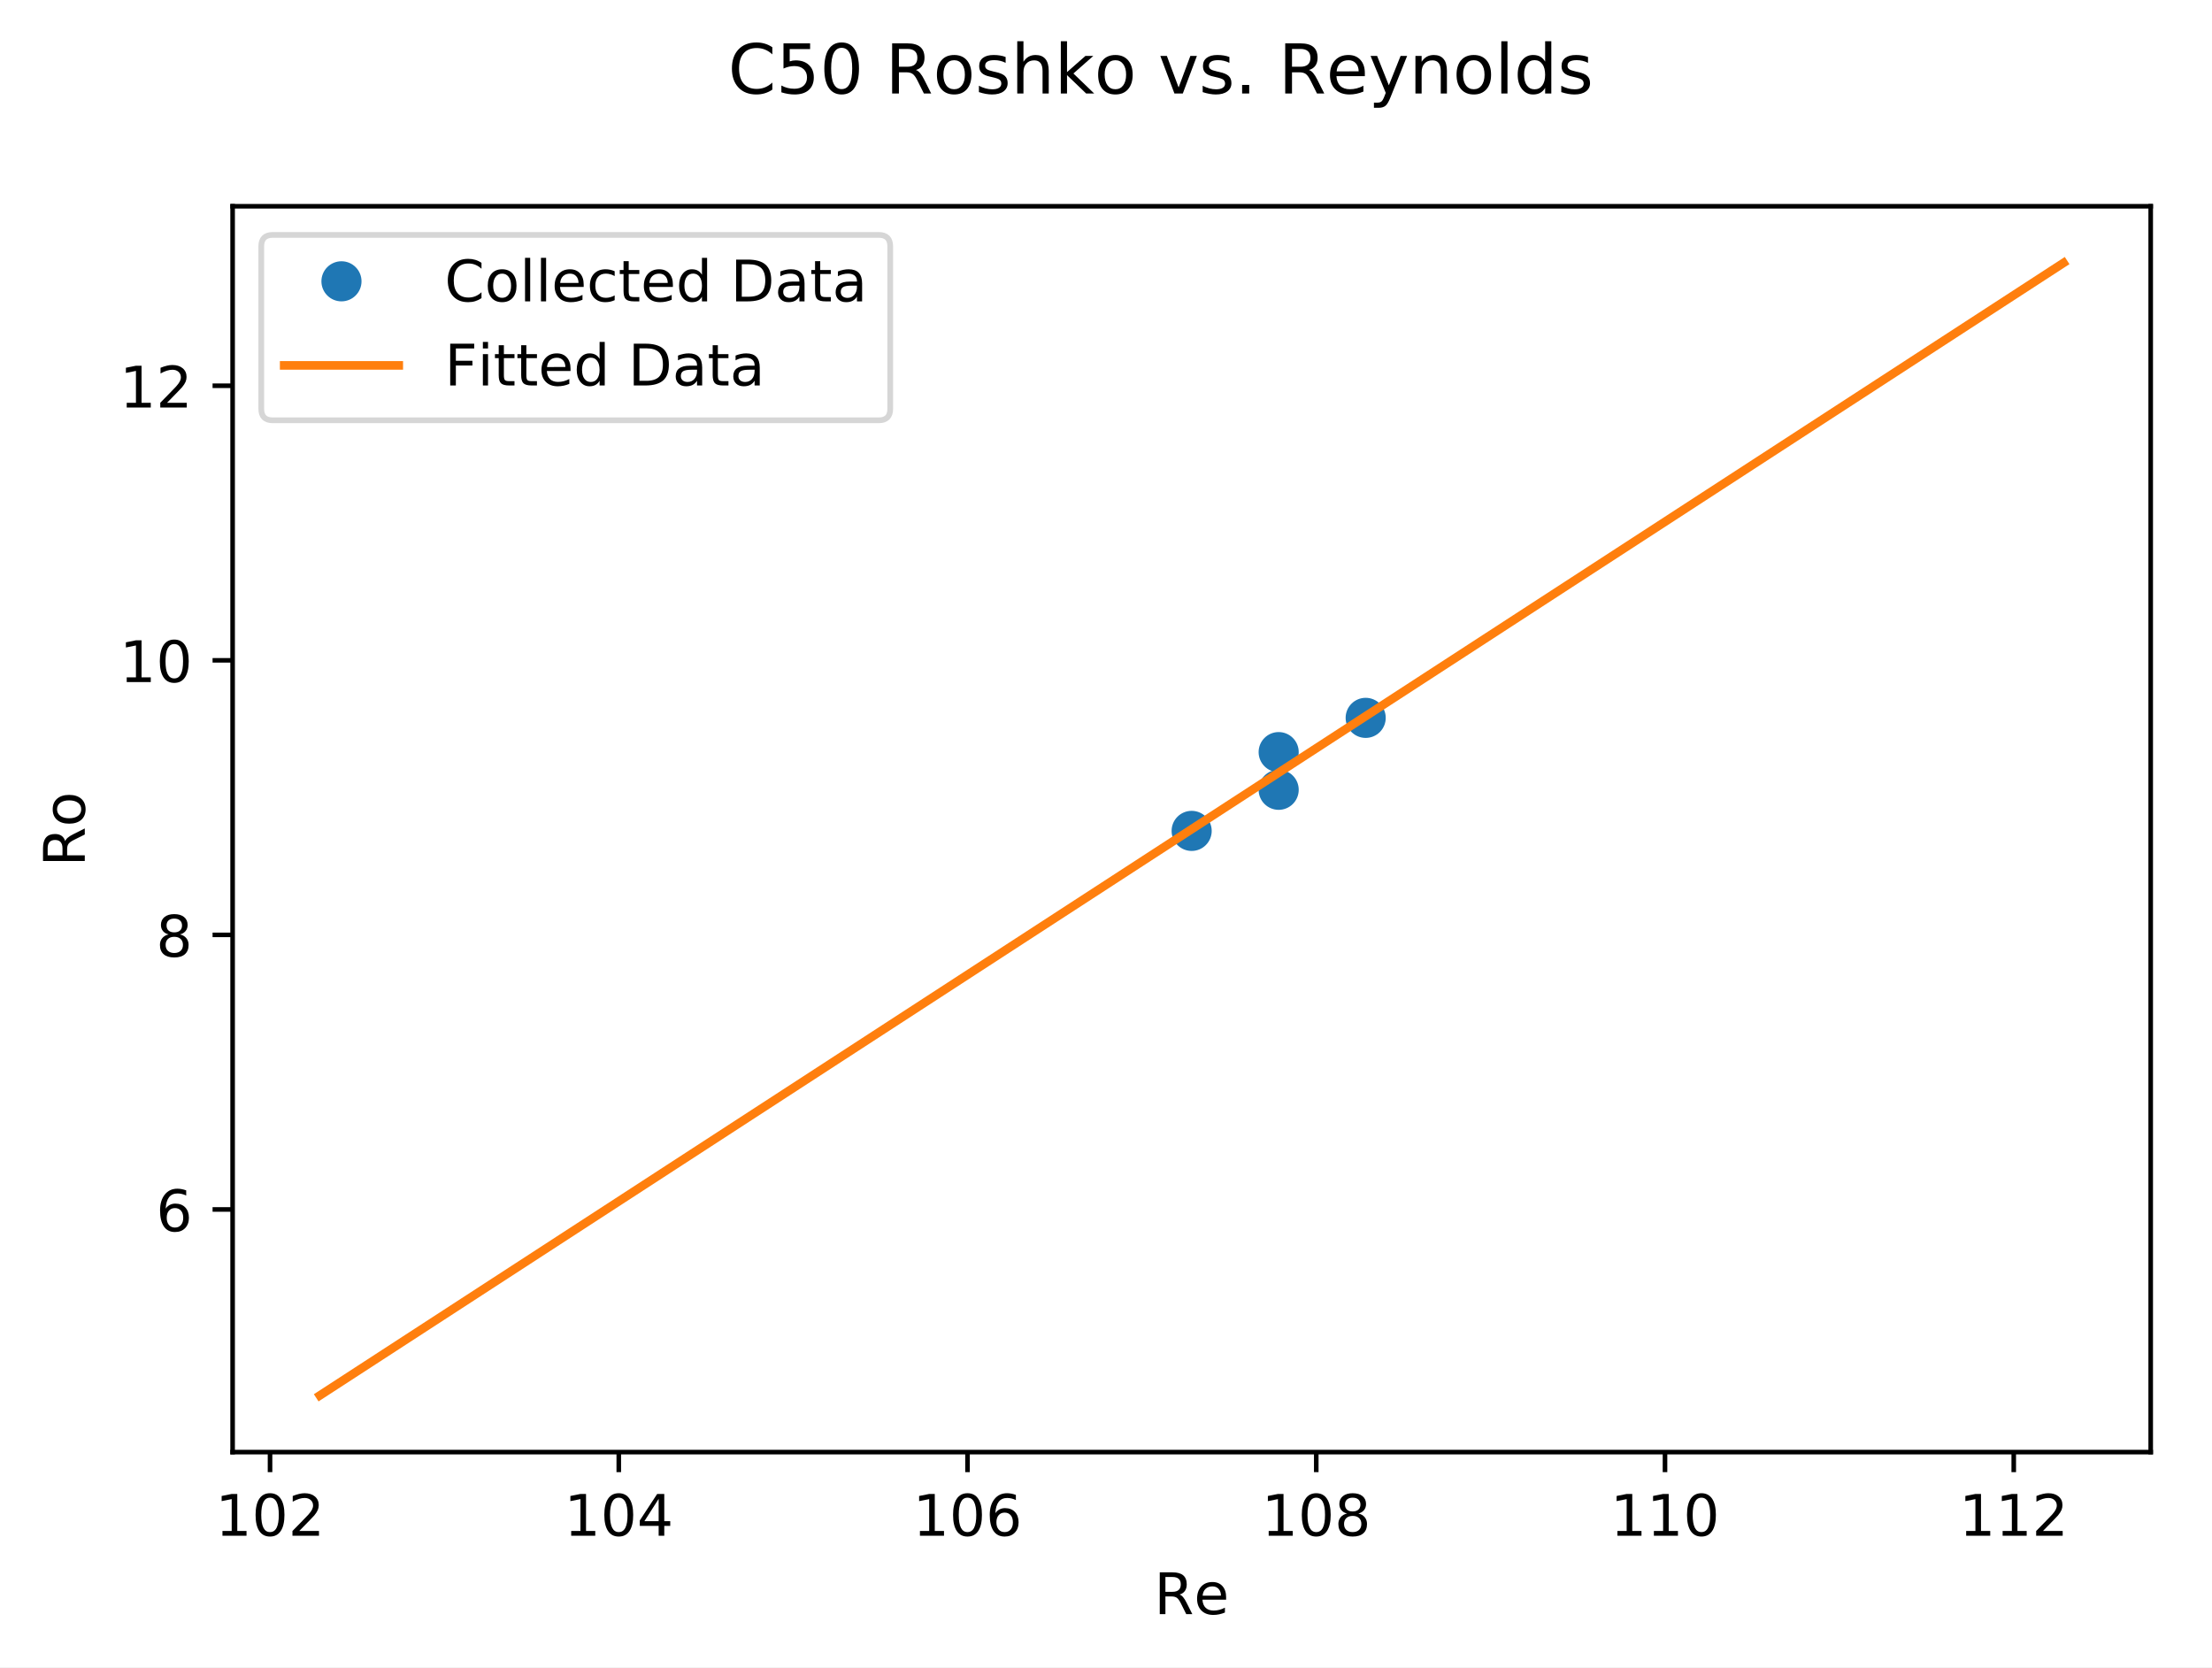
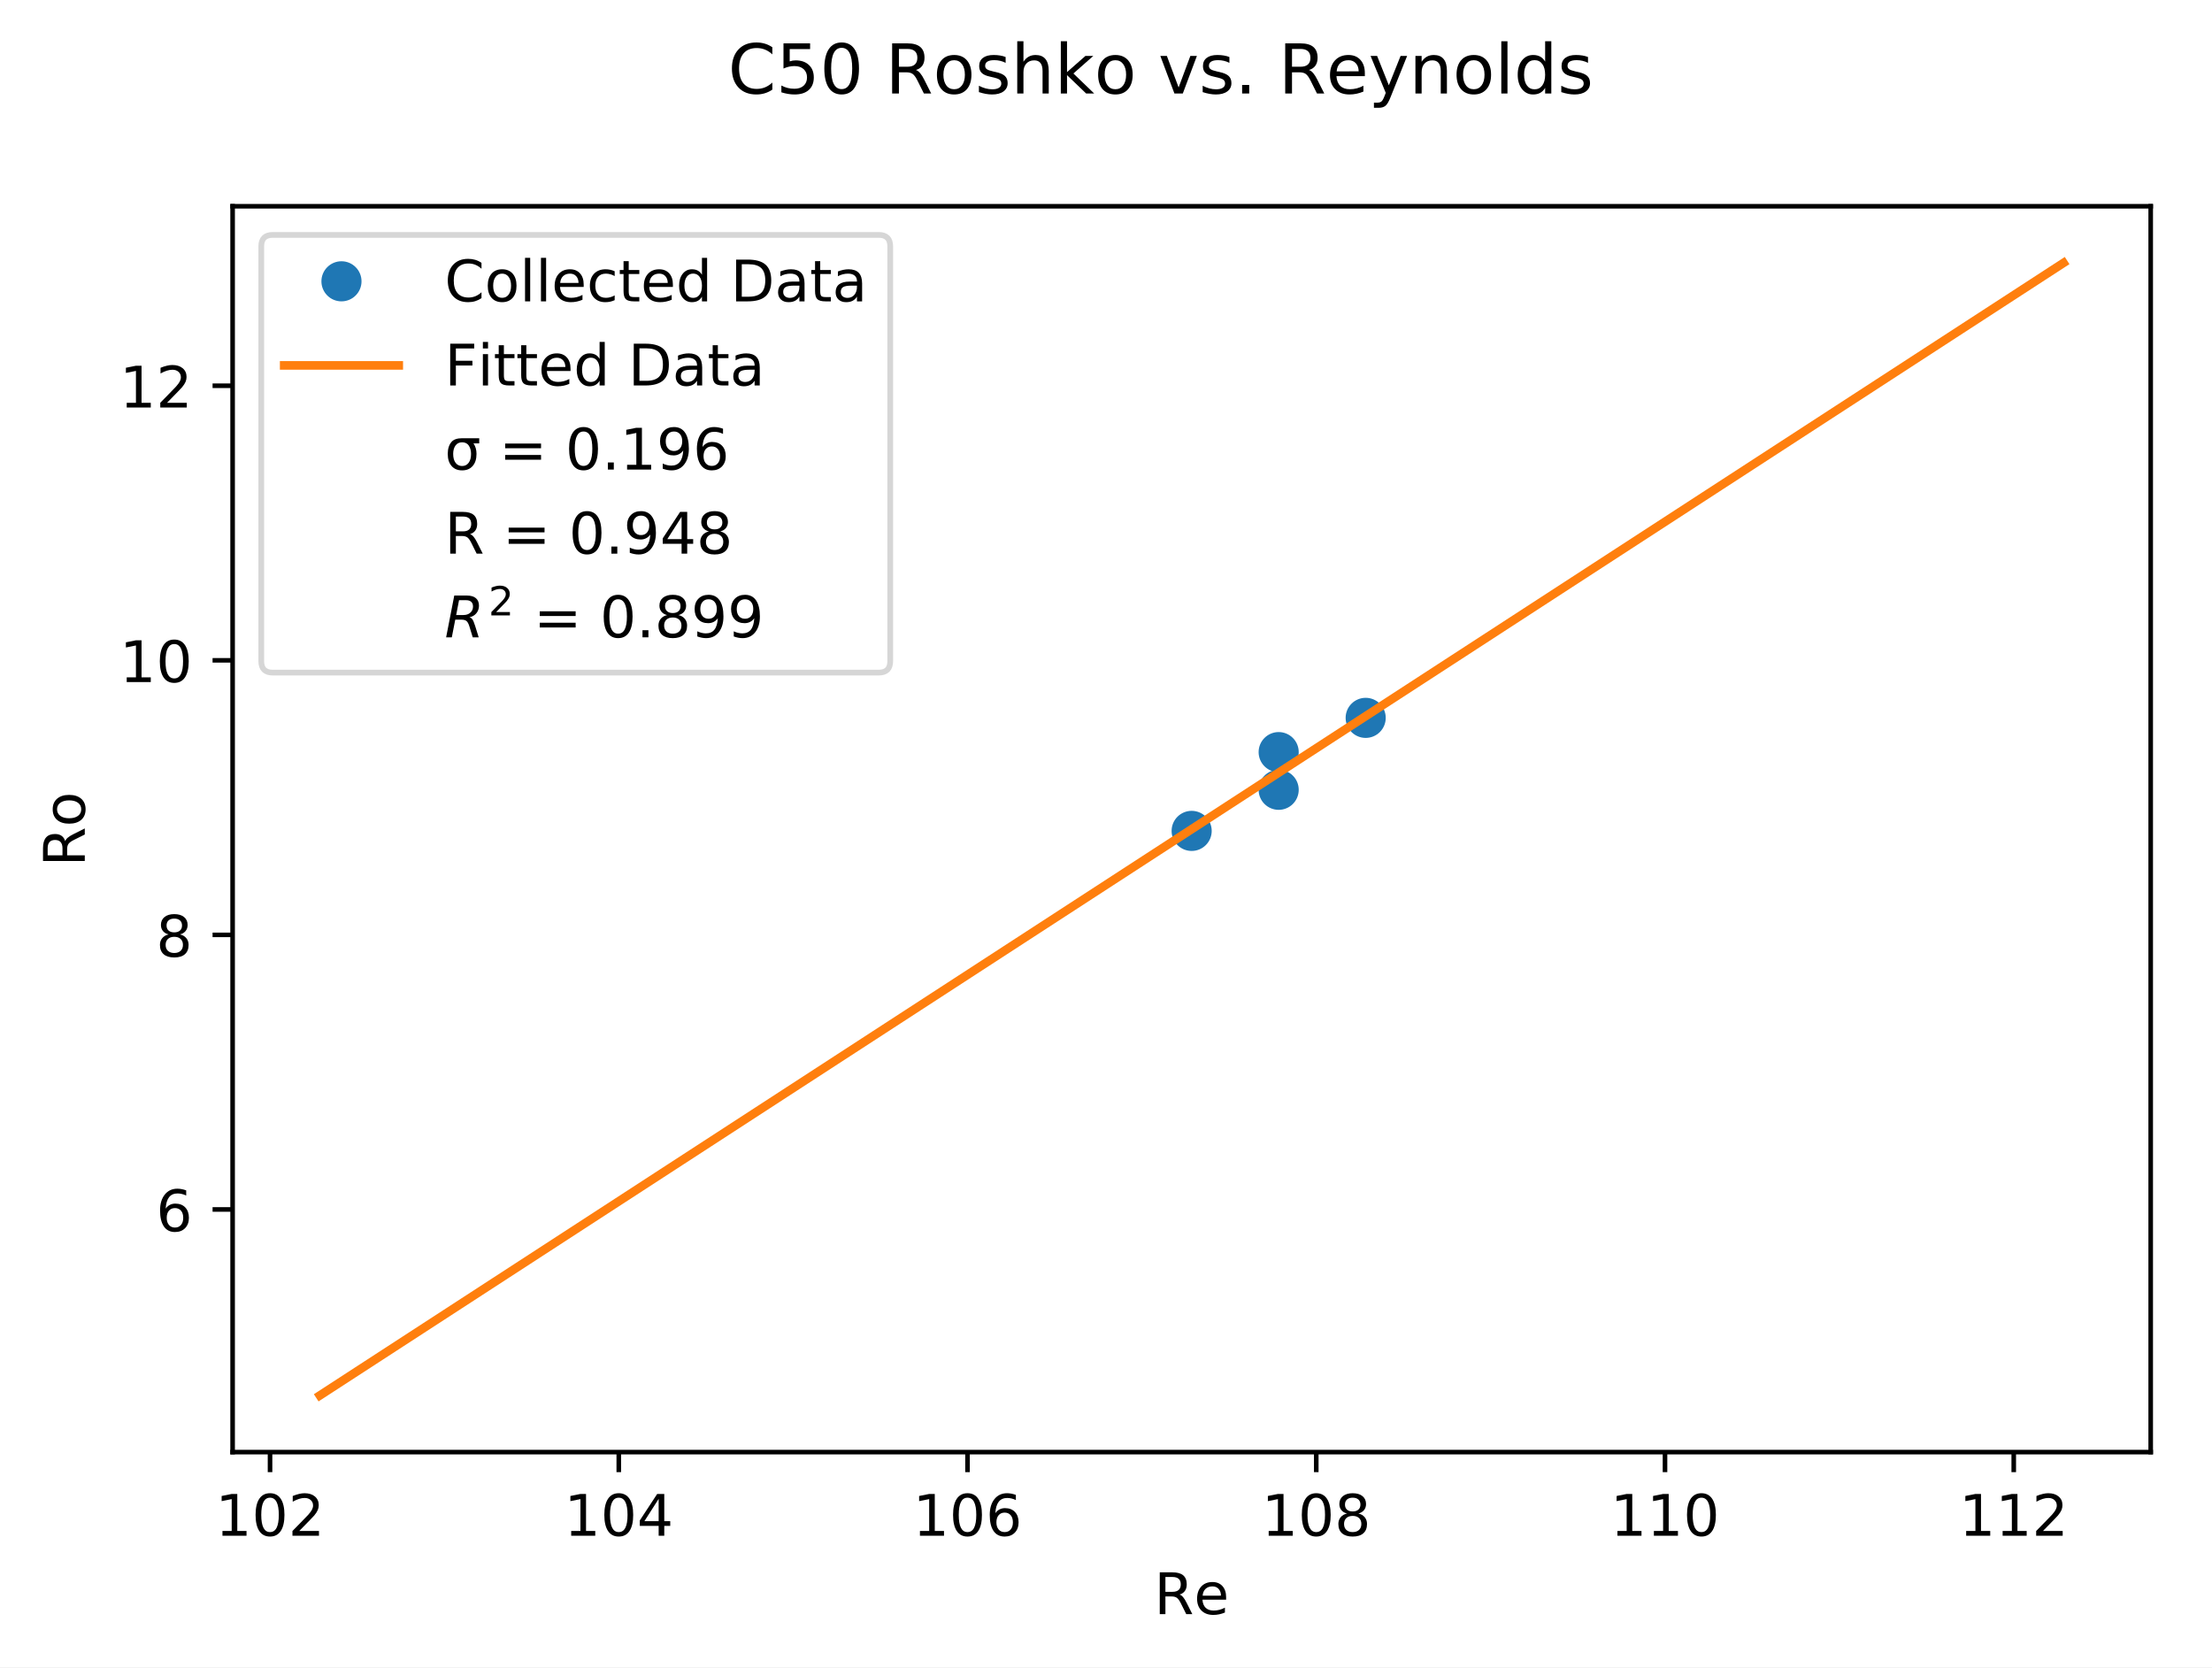
<svg xmlns="http://www.w3.org/2000/svg" xmlns:xlink="http://www.w3.org/1999/xlink" height="290.996pt" version="1.1" viewBox="0 0 386.103 290.996" width="386.103pt">
  <defs>
    <style type="text/css">
*{stroke-linecap:butt;stroke-linejoin:round;}
  </style>
  </defs>
  <g id="figure_1">
    <g id="patch_1">
      <path d="M 0 290.996  L 386.103 290.996  L 386.103 0  L 0 0  z " style="fill:#ffffff;" />
    </g>
    <g id="axes_1">
      <g id="patch_2">
        <path d="M 40.603 253.44  L 375.403 253.44  L 375.403 36  L 40.603 36  z " style="fill:#ffffff;" />
      </g>
      <g id="matplotlib.axis_1">
        <g id="xtick_1">
          <g id="line2d_1">
            <defs>
-               <path d="M 0 0  L 0 3.5  " id="m1273a7ce0e" style="stroke:#000000;stroke-width:0.8;" />
-             </defs>
-             <g>
-               <use style="stroke:#000000;stroke-width:0.8;" x="47.134" xlink:href="#m1273a7ce0e" y="253.44" />
+               <path d="M 0 0  L 0 3.5  " id="m4ba369d057" style="stroke:#000000;stroke-width:0.8;" />
+             </defs>
+             <g>
+               <use style="stroke:#000000;stroke-width:0.8;" x="47.134" xlink:href="#m4ba369d057" y="253.44" />
            </g>
          </g>
          <g id="text_1">
            <defs>
              <path d="M 12.406 8.297  L 28.516 8.297  L 28.516 63.922  L 10.984 60.406  L 10.984 69.391  L 28.422 72.906  L 38.281 72.906  L 38.281 8.297  L 54.391 8.297  L 54.391 0  L 12.406 0  z " id="DejaVuSans-31" />
              <path d="M 31.781 66.406  Q 24.172 66.406 20.328 58.906  Q 16.5 51.422 16.5 36.375  Q 16.5 21.391 20.328 13.891  Q 24.172 6.391 31.781 6.391  Q 39.453 6.391 43.281 13.891  Q 47.125 21.391 47.125 36.375  Q 47.125 51.422 43.281 58.906  Q 39.453 66.406 31.781 66.406  z M 31.781 74.219  Q 44.047 74.219 50.516 64.516  Q 56.984 54.828 56.984 36.375  Q 56.984 17.969 50.516 8.266  Q 44.047 -1.422 31.781 -1.422  Q 19.531 -1.422 13.062 8.266  Q 6.594 17.969 6.594 36.375  Q 6.594 54.828 13.062 64.516  Q 19.531 74.219 31.781 74.219  z " id="DejaVuSans-30" />
              <path d="M 19.188 8.297  L 53.609 8.297  L 53.609 0  L 7.328 0  L 7.328 8.297  Q 12.938 14.109 22.625 23.891  Q 32.328 33.688 34.812 36.531  Q 39.547 41.844 41.422 45.531  Q 43.312 49.219 43.312 52.781  Q 43.312 58.594 39.234 62.25  Q 35.156 65.922 28.609 65.922  Q 23.969 65.922 18.812 64.312  Q 13.672 62.703 7.812 59.422  L 7.812 69.391  Q 13.766 71.781 18.938 73  Q 24.125 74.219 28.422 74.219  Q 39.75 74.219 46.484 68.547  Q 53.219 62.891 53.219 53.422  Q 53.219 48.922 51.531 44.891  Q 49.859 40.875 45.406 35.406  Q 44.188 33.984 37.641 27.219  Q 31.109 20.453 19.188 8.297  z " id="DejaVuSans-32" />
            </defs>
            <g transform="translate(37.59013 268.0384)scale(0.1 -0.1)">
              <use xlink:href="#DejaVuSans-31" />
              <use x="63.623" xlink:href="#DejaVuSans-30" />
              <use x="127.246" xlink:href="#DejaVuSans-32" />
            </g>
          </g>
        </g>
        <g id="xtick_2">
          <g id="line2d_2">
            <g>
-               <use style="stroke:#000000;stroke-width:0.8;" x="108.007" xlink:href="#m1273a7ce0e" y="253.44" />
+               <use style="stroke:#000000;stroke-width:0.8;" x="108.007" xlink:href="#m4ba369d057" y="253.44" />
            </g>
          </g>
          <g id="text_2">
            <defs>
              <path d="M 37.797 64.312  L 12.891 25.391  L 37.797 25.391  z M 35.203 72.906  L 47.609 72.906  L 47.609 25.391  L 58.016 25.391  L 58.016 17.188  L 47.609 17.188  L 47.609 0  L 37.797 0  L 37.797 17.188  L 4.891 17.188  L 4.891 26.703  z " id="DejaVuSans-34" />
            </defs>
            <g transform="translate(98.46286 268.0384)scale(0.1 -0.1)">
              <use xlink:href="#DejaVuSans-31" />
              <use x="63.623" xlink:href="#DejaVuSans-30" />
              <use x="127.246" xlink:href="#DejaVuSans-34" />
            </g>
          </g>
        </g>
        <g id="xtick_3">
          <g id="line2d_3">
            <g>
-               <use style="stroke:#000000;stroke-width:0.8;" x="168.879" xlink:href="#m1273a7ce0e" y="253.44" />
+               <use style="stroke:#000000;stroke-width:0.8;" x="168.879" xlink:href="#m4ba369d057" y="253.44" />
            </g>
          </g>
          <g id="text_3">
            <defs>
              <path d="M 33.016 40.375  Q 26.375 40.375 22.484 35.828  Q 18.609 31.297 18.609 23.391  Q 18.609 15.531 22.484 10.953  Q 26.375 6.391 33.016 6.391  Q 39.656 6.391 43.531 10.953  Q 47.406 15.531 47.406 23.391  Q 47.406 31.297 43.531 35.828  Q 39.656 40.375 33.016 40.375  z M 52.594 71.297  L 52.594 62.312  Q 48.875 64.062 45.094 64.984  Q 41.312 65.922 37.594 65.922  Q 27.828 65.922 22.672 59.328  Q 17.531 52.734 16.797 39.406  Q 19.672 43.656 24.016 45.922  Q 28.375 48.188 33.594 48.188  Q 44.578 48.188 50.953 41.516  Q 57.328 34.859 57.328 23.391  Q 57.328 12.156 50.688 5.359  Q 44.047 -1.422 33.016 -1.422  Q 20.359 -1.422 13.672 8.266  Q 6.984 17.969 6.984 36.375  Q 6.984 53.656 15.188 63.938  Q 23.391 74.219 37.203 74.219  Q 40.922 74.219 44.703 73.484  Q 48.484 72.75 52.594 71.297  z " id="DejaVuSans-36" />
            </defs>
            <g transform="translate(159.3356 268.0384)scale(0.1 -0.1)">
              <use xlink:href="#DejaVuSans-31" />
              <use x="63.623" xlink:href="#DejaVuSans-30" />
              <use x="127.246" xlink:href="#DejaVuSans-36" />
            </g>
          </g>
        </g>
        <g id="xtick_4">
          <g id="line2d_4">
            <g>
-               <use style="stroke:#000000;stroke-width:0.8;" x="229.752" xlink:href="#m1273a7ce0e" y="253.44" />
+               <use style="stroke:#000000;stroke-width:0.8;" x="229.752" xlink:href="#m4ba369d057" y="253.44" />
            </g>
          </g>
          <g id="text_4">
            <defs>
              <path d="M 31.781 34.625  Q 24.75 34.625 20.719 30.859  Q 16.703 27.094 16.703 20.516  Q 16.703 13.922 20.719 10.156  Q 24.75 6.391 31.781 6.391  Q 38.812 6.391 42.859 10.172  Q 46.922 13.969 46.922 20.516  Q 46.922 27.094 42.891 30.859  Q 38.875 34.625 31.781 34.625  z M 21.922 38.812  Q 15.578 40.375 12.031 44.719  Q 8.5 49.078 8.5 55.328  Q 8.5 64.062 14.719 69.141  Q 20.953 74.219 31.781 74.219  Q 42.672 74.219 48.875 69.141  Q 55.078 64.062 55.078 55.328  Q 55.078 49.078 51.531 44.719  Q 48 40.375 41.703 38.812  Q 48.828 37.156 52.797 32.312  Q 56.781 27.484 56.781 20.516  Q 56.781 9.906 50.312 4.234  Q 43.844 -1.422 31.781 -1.422  Q 19.734 -1.422 13.25 4.234  Q 6.781 9.906 6.781 20.516  Q 6.781 27.484 10.781 32.312  Q 14.797 37.156 21.922 38.812  z M 18.312 54.391  Q 18.312 48.734 21.844 45.562  Q 25.391 42.391 31.781 42.391  Q 38.141 42.391 41.719 45.562  Q 45.312 48.734 45.312 54.391  Q 45.312 60.062 41.719 63.234  Q 38.141 66.406 31.781 66.406  Q 25.391 66.406 21.844 63.234  Q 18.312 60.062 18.312 54.391  z " id="DejaVuSans-38" />
            </defs>
            <g transform="translate(220.2083 268.0384)scale(0.1 -0.1)">
              <use xlink:href="#DejaVuSans-31" />
              <use x="63.623" xlink:href="#DejaVuSans-30" />
              <use x="127.246" xlink:href="#DejaVuSans-38" />
            </g>
          </g>
        </g>
        <g id="xtick_5">
          <g id="line2d_5">
            <g>
-               <use style="stroke:#000000;stroke-width:0.8;" x="290.625" xlink:href="#m1273a7ce0e" y="253.44" />
+               <use style="stroke:#000000;stroke-width:0.8;" x="290.625" xlink:href="#m4ba369d057" y="253.44" />
            </g>
          </g>
          <g id="text_5">
            <g transform="translate(281.081 268.0384)scale(0.1 -0.1)">
              <use xlink:href="#DejaVuSans-31" />
              <use x="63.623" xlink:href="#DejaVuSans-31" />
              <use x="127.246" xlink:href="#DejaVuSans-30" />
            </g>
          </g>
        </g>
        <g id="xtick_6">
          <g id="line2d_6">
            <g>
-               <use style="stroke:#000000;stroke-width:0.8;" x="351.498" xlink:href="#m1273a7ce0e" y="253.44" />
+               <use style="stroke:#000000;stroke-width:0.8;" x="351.498" xlink:href="#m4ba369d057" y="253.44" />
            </g>
          </g>
          <g id="text_6">
            <g transform="translate(341.9538 268.0384)scale(0.1 -0.1)">
              <use xlink:href="#DejaVuSans-31" />
              <use x="63.623" xlink:href="#DejaVuSans-31" />
              <use x="127.246" xlink:href="#DejaVuSans-32" />
            </g>
          </g>
        </g>
        <g id="text_7">
          <defs>
            <path d="M 44.391 34.188  Q 47.562 33.109 50.562 29.594  Q 53.562 26.078 56.594 19.922  L 66.609 0  L 56 0  L 46.688 18.703  Q 43.062 26.031 39.672 28.422  Q 36.281 30.812 30.422 30.812  L 19.672 30.812  L 19.672 0  L 9.812 0  L 9.812 72.906  L 32.078 72.906  Q 44.578 72.906 50.734 67.672  Q 56.891 62.453 56.891 51.906  Q 56.891 45.016 53.688 40.469  Q 50.484 35.938 44.391 34.188  z M 19.672 64.797  L 19.672 38.922  L 32.078 38.922  Q 39.203 38.922 42.844 42.219  Q 46.484 45.516 46.484 51.906  Q 46.484 58.297 42.844 61.547  Q 39.203 64.797 32.078 64.797  z " id="DejaVuSans-52" />
            <path d="M 56.203 29.594  L 56.203 25.203  L 14.891 25.203  Q 15.484 15.922 20.484 11.062  Q 25.484 6.203 34.422 6.203  Q 39.594 6.203 44.453 7.469  Q 49.312 8.734 54.109 11.281  L 54.109 2.781  Q 49.266 0.734 44.188 -0.344  Q 39.109 -1.422 33.891 -1.422  Q 20.797 -1.422 13.156 6.188  Q 5.516 13.812 5.516 26.812  Q 5.516 40.234 12.766 48.109  Q 20.016 56 32.328 56  Q 43.359 56 49.781 48.891  Q 56.203 41.797 56.203 29.594  z M 47.219 32.234  Q 47.125 39.594 43.094 43.984  Q 39.062 48.391 32.422 48.391  Q 24.906 48.391 20.391 44.141  Q 15.875 39.891 15.188 32.172  z " id="DejaVuSans-65" />
          </defs>
          <g transform="translate(201.4555 281.7166)scale(0.1 -0.1)">
            <use xlink:href="#DejaVuSans-52" />
            <use x="69.42" xlink:href="#DejaVuSans-65" />
          </g>
        </g>
      </g>
      <g id="matplotlib.axis_2">
        <g id="ytick_1">
          <g id="line2d_7">
            <defs>
-               <path d="M 0 0  L -3.5 0  " id="m546dd488a9" style="stroke:#000000;stroke-width:0.8;" />
-             </defs>
-             <g>
-               <use style="stroke:#000000;stroke-width:0.8;" x="40.603" xlink:href="#m546dd488a9" y="211.089" />
+               <path d="M 0 0  L -3.5 0  " id="m8430ecffa7" style="stroke:#000000;stroke-width:0.8;" />
+             </defs>
+             <g>
+               <use style="stroke:#000000;stroke-width:0.8;" x="40.603" xlink:href="#m8430ecffa7" y="211.089" />
            </g>
          </g>
          <g id="text_8">
            <g transform="translate(27.24063 214.8884)scale(0.1 -0.1)">
              <use xlink:href="#DejaVuSans-36" />
            </g>
          </g>
        </g>
        <g id="ytick_2">
          <g id="line2d_8">
            <g>
-               <use style="stroke:#000000;stroke-width:0.8;" x="40.603" xlink:href="#m546dd488a9" y="163.168" />
+               <use style="stroke:#000000;stroke-width:0.8;" x="40.603" xlink:href="#m8430ecffa7" y="163.168" />
            </g>
          </g>
          <g id="text_9">
            <g transform="translate(27.24063 166.9677)scale(0.1 -0.1)">
              <use xlink:href="#DejaVuSans-38" />
            </g>
          </g>
        </g>
        <g id="ytick_3">
          <g id="line2d_9">
            <g>
-               <use style="stroke:#000000;stroke-width:0.8;" x="40.603" xlink:href="#m546dd488a9" y="115.248" />
+               <use style="stroke:#000000;stroke-width:0.8;" x="40.603" xlink:href="#m8430ecffa7" y="115.248" />
            </g>
          </g>
          <g id="text_10">
            <g transform="translate(20.87813 119.0471)scale(0.1 -0.1)">
              <use xlink:href="#DejaVuSans-31" />
              <use x="63.623" xlink:href="#DejaVuSans-30" />
            </g>
          </g>
        </g>
        <g id="ytick_4">
          <g id="line2d_10">
            <g>
-               <use style="stroke:#000000;stroke-width:0.8;" x="40.603" xlink:href="#m546dd488a9" y="67.327" />
+               <use style="stroke:#000000;stroke-width:0.8;" x="40.603" xlink:href="#m8430ecffa7" y="67.327" />
            </g>
          </g>
          <g id="text_11">
            <g transform="translate(20.87813 71.12639)scale(0.1 -0.1)">
              <use xlink:href="#DejaVuSans-31" />
              <use x="63.623" xlink:href="#DejaVuSans-32" />
            </g>
          </g>
        </g>
        <g id="text_12">
          <defs>
            <path d="M 30.609 48.391  Q 23.391 48.391 19.188 42.75  Q 14.984 37.109 14.984 27.297  Q 14.984 17.484 19.156 11.844  Q 23.344 6.203 30.609 6.203  Q 37.797 6.203 41.984 11.859  Q 46.188 17.531 46.188 27.297  Q 46.188 37.016 41.984 42.703  Q 37.797 48.391 30.609 48.391  z M 30.609 56  Q 42.328 56 49.016 48.375  Q 55.719 40.766 55.719 27.297  Q 55.719 13.875 49.016 6.219  Q 42.328 -1.422 30.609 -1.422  Q 18.844 -1.422 12.172 6.219  Q 5.516 13.875 5.516 27.297  Q 5.516 40.766 12.172 48.375  Q 18.844 56 30.609 56  z " id="DejaVuSans-6f" />
          </defs>
          <g transform="translate(14.79844 151.2505)rotate(-90)scale(0.1 -0.1)">
            <use xlink:href="#DejaVuSans-52" />
            <use x="69.42" xlink:href="#DejaVuSans-6f" />
          </g>
        </g>
      </g>
      <g id="line2d_11">
        <defs>
-           <path d="M 0 3  C 0.796 3 1.559 2.684 2.121 2.121  C 2.684 1.559 3 0.796 3 0  C 3 -0.796 2.684 -1.559 2.121 -2.121  C 1.559 -2.684 0.796 -3 0 -3  C -0.796 -3 -1.559 -2.684 -2.121 -2.121  C -2.684 -1.559 -3 -0.796 -3 0  C -3 0.796 -2.684 1.559 -2.121 2.121  C -1.559 2.684 -0.796 3 0 3  z " id="m62bba16040" style="stroke:#1f77b4;" />
+           <path d="M 0 3  C 0.796 3 1.559 2.684 2.121 2.121  C 2.684 1.559 3 0.796 3 0  C 3 -0.796 2.684 -1.559 2.121 -2.121  C 1.559 -2.684 0.796 -3 0 -3  C -0.796 -3 -1.559 -2.684 -2.121 -2.121  C -2.684 -1.559 -3 -0.796 -3 0  C -3 0.796 -2.684 1.559 -2.121 2.121  C -1.559 2.684 -0.796 3 0 3  z " id="m5f7d493a12" style="stroke:#1f77b4;" />
        </defs>
-         <g clip-path="url(#pb402de6641)">
-           <use style="fill:#1f77b4;stroke:#1f77b4;" x="238.379" xlink:href="#m62bba16040" y="125.291" />
-           <use style="fill:#1f77b4;stroke:#1f77b4;" x="208.003" xlink:href="#m62bba16040" y="145.019" />
-           <use style="fill:#1f77b4;stroke:#1f77b4;" x="223.191" xlink:href="#m62bba16040" y="131.269" />
-           <use style="fill:#1f77b4;stroke:#1f77b4;" x="223.191" xlink:href="#m62bba16040" y="137.845" />
+         <g clip-path="url(#p968f7eadac)">
+           <use style="fill:#1f77b4;stroke:#1f77b4;" x="238.379" xlink:href="#m5f7d493a12" y="125.291" />
+           <use style="fill:#1f77b4;stroke:#1f77b4;" x="208.003" xlink:href="#m5f7d493a12" y="145.019" />
+           <use style="fill:#1f77b4;stroke:#1f77b4;" x="223.191" xlink:href="#m5f7d493a12" y="131.269" />
+           <use style="fill:#1f77b4;stroke:#1f77b4;" x="223.191" xlink:href="#m5f7d493a12" y="137.845" />
        </g>
      </g>
      <g id="line2d_12">
-         <path clip-path="url(#pb402de6641)" d="M 55.821 243.556  L 86.258 223.789  L 116.694 204.022  L 147.13 184.255  L 177.567 164.487  L 208.003 144.72  L 238.439 124.953  L 268.876 105.185  L 299.312 85.418  L 329.749 65.651  L 360.185 45.884  " style="fill:none;stroke:#ff7f0e;stroke-linecap:square;stroke-width:1.5;" />
-       </g>
+         <path clip-path="url(#p968f7eadac)" d="M 55.821 243.556  L 86.258 223.789  L 116.694 204.022  L 147.13 184.255  L 177.567 164.487  L 208.003 144.72  L 238.439 124.953  L 268.876 105.185  L 299.312 85.418  L 329.749 65.651  L 360.185 45.884  " style="fill:none;stroke:#ff7f0e;stroke-linecap:square;stroke-width:1.5;" />
+       </g>
+       <g id="line2d_13" />
+       <g id="line2d_14" />
+       <g id="line2d_15" />
      <g id="patch_3">
        <path d="M 40.603 253.44  L 40.603 36  " style="fill:none;stroke:#000000;stroke-linecap:square;stroke-linejoin:miter;stroke-width:0.8;" />
      </g>
      <g id="patch_4">
        <path d="M 375.403 253.44  L 375.403 36  " style="fill:none;stroke:#000000;stroke-linecap:square;stroke-linejoin:miter;stroke-width:0.8;" />
      </g>
      <g id="patch_5">
        <path d="M 40.603 253.44  L 375.403 253.44  " style="fill:none;stroke:#000000;stroke-linecap:square;stroke-linejoin:miter;stroke-width:0.8;" />
      </g>
      <g id="patch_6">
        <path d="M 40.603 36  L 375.403 36  " style="fill:none;stroke:#000000;stroke-linecap:square;stroke-linejoin:miter;stroke-width:0.8;" />
      </g>
      <g id="legend_1">
        <g id="patch_7">
-           <path d="M 47.603 73.356  L 153.389 73.356  Q 155.389 73.356 155.389 71.356  L 155.389 43  Q 155.389 41 153.389 41  L 47.603 41  Q 45.603 41 45.603 43  L 45.603 71.356  Q 45.603 73.356 47.603 73.356  z " style="fill:#ffffff;opacity:0.8;stroke:#cccccc;stroke-linejoin:miter;" />
-         </g>
-         <g id="line2d_13" />
-         <g id="line2d_14">
+           <path d="M 47.603 117.391  L 153.389 117.391  Q 155.389 117.391 155.389 115.391  L 155.389 43  Q 155.389 41 153.389 41  L 47.603 41  Q 45.603 41 45.603 43  L 45.603 115.391  Q 45.603 117.391 47.603 117.391  z " style="fill:#ffffff;opacity:0.8;stroke:#cccccc;stroke-linejoin:miter;" />
+         </g>
+         <g id="line2d_16" />
+         <g id="line2d_17">
          <g>
-             <use style="fill:#1f77b4;stroke:#1f77b4;" x="59.603" xlink:href="#m62bba16040" y="49.098" />
+             <use style="fill:#1f77b4;stroke:#1f77b4;" x="59.603" xlink:href="#m5f7d493a12" y="49.098" />
          </g>
        </g>
        <g id="text_13">
          <defs>
            <path d="M 64.406 67.281  L 64.406 56.891  Q 59.422 61.531 53.781 63.812  Q 48.141 66.109 41.797 66.109  Q 29.297 66.109 22.656 58.469  Q 16.016 50.828 16.016 36.375  Q 16.016 21.969 22.656 14.328  Q 29.297 6.688 41.797 6.688  Q 48.141 6.688 53.781 8.984  Q 59.422 11.281 64.406 15.922  L 64.406 5.609  Q 59.234 2.094 53.438 0.328  Q 47.656 -1.422 41.219 -1.422  Q 24.656 -1.422 15.125 8.703  Q 5.609 18.844 5.609 36.375  Q 5.609 53.953 15.125 64.078  Q 24.656 74.219 41.219 74.219  Q 47.75 74.219 53.531 72.484  Q 59.328 70.75 64.406 67.281  z " id="DejaVuSans-43" />
            <path d="M 9.422 75.984  L 18.406 75.984  L 18.406 0  L 9.422 0  z " id="DejaVuSans-6c" />
            <path d="M 48.781 52.594  L 48.781 44.188  Q 44.969 46.297 41.141 47.344  Q 37.312 48.391 33.406 48.391  Q 24.656 48.391 19.812 42.844  Q 14.984 37.312 14.984 27.297  Q 14.984 17.281 19.812 11.734  Q 24.656 6.203 33.406 6.203  Q 37.312 6.203 41.141 7.25  Q 44.969 8.297 48.781 10.406  L 48.781 2.094  Q 45.016 0.344 40.984 -0.531  Q 36.969 -1.422 32.422 -1.422  Q 20.062 -1.422 12.781 6.344  Q 5.516 14.109 5.516 27.297  Q 5.516 40.672 12.859 48.328  Q 20.219 56 33.016 56  Q 37.156 56 41.109 55.141  Q 45.062 54.297 48.781 52.594  z " id="DejaVuSans-63" />
            <path d="M 18.312 70.219  L 18.312 54.688  L 36.812 54.688  L 36.812 47.703  L 18.312 47.703  L 18.312 18.016  Q 18.312 11.328 20.141 9.422  Q 21.969 7.516 27.594 7.516  L 36.812 7.516  L 36.812 0  L 27.594 0  Q 17.188 0 13.234 3.875  Q 9.281 7.766 9.281 18.016  L 9.281 47.703  L 2.688 47.703  L 2.688 54.688  L 9.281 54.688  L 9.281 70.219  z " id="DejaVuSans-74" />
            <path d="M 45.406 46.391  L 45.406 75.984  L 54.391 75.984  L 54.391 0  L 45.406 0  L 45.406 8.203  Q 42.578 3.328 38.25 0.953  Q 33.938 -1.422 27.875 -1.422  Q 17.969 -1.422 11.734 6.484  Q 5.516 14.406 5.516 27.297  Q 5.516 40.188 11.734 48.094  Q 17.969 56 27.875 56  Q 33.938 56 38.25 53.625  Q 42.578 51.266 45.406 46.391  z M 14.797 27.297  Q 14.797 17.391 18.875 11.75  Q 22.953 6.109 30.078 6.109  Q 37.203 6.109 41.297 11.75  Q 45.406 17.391 45.406 27.297  Q 45.406 37.203 41.297 42.844  Q 37.203 48.484 30.078 48.484  Q 22.953 48.484 18.875 42.844  Q 14.797 37.203 14.797 27.297  z " id="DejaVuSans-64" />
            <path id="DejaVuSans-20" />
            <path d="M 19.672 64.797  L 19.672 8.109  L 31.594 8.109  Q 46.688 8.109 53.688 14.938  Q 60.688 21.781 60.688 36.531  Q 60.688 51.172 53.688 57.984  Q 46.688 64.797 31.594 64.797  z M 9.812 72.906  L 30.078 72.906  Q 51.266 72.906 61.172 64.094  Q 71.094 55.281 71.094 36.531  Q 71.094 17.672 61.125 8.828  Q 51.172 0 30.078 0  L 9.812 0  z " id="DejaVuSans-44" />
            <path d="M 34.281 27.484  Q 23.391 27.484 19.188 25  Q 14.984 22.516 14.984 16.5  Q 14.984 11.719 18.141 8.906  Q 21.297 6.109 26.703 6.109  Q 34.188 6.109 38.703 11.406  Q 43.219 16.703 43.219 25.484  L 43.219 27.484  z M 52.203 31.203  L 52.203 0  L 43.219 0  L 43.219 8.297  Q 40.141 3.328 35.547 0.953  Q 30.953 -1.422 24.312 -1.422  Q 15.922 -1.422 10.953 3.297  Q 6 8.016 6 15.922  Q 6 25.141 12.172 29.828  Q 18.359 34.516 30.609 34.516  L 43.219 34.516  L 43.219 35.406  Q 43.219 41.609 39.141 45  Q 35.062 48.391 27.688 48.391  Q 23 48.391 18.547 47.266  Q 14.109 46.141 10.016 43.891  L 10.016 52.203  Q 14.938 54.109 19.578 55.047  Q 24.219 56 28.609 56  Q 40.484 56 46.344 49.844  Q 52.203 43.703 52.203 31.203  z " id="DejaVuSans-61" />
          </defs>
          <g transform="translate(77.60313 52.59844)scale(0.1 -0.1)">
            <use xlink:href="#DejaVuSans-43" />
            <use x="69.824" xlink:href="#DejaVuSans-6f" />
            <use x="131.006" xlink:href="#DejaVuSans-6c" />
            <use x="158.789" xlink:href="#DejaVuSans-6c" />
            <use x="186.572" xlink:href="#DejaVuSans-65" />
            <use x="248.096" xlink:href="#DejaVuSans-63" />
            <use x="303.076" xlink:href="#DejaVuSans-74" />
            <use x="342.285" xlink:href="#DejaVuSans-65" />
            <use x="403.809" xlink:href="#DejaVuSans-64" />
            <use x="467.285" xlink:href="#DejaVuSans-20" />
            <use x="499.072" xlink:href="#DejaVuSans-44" />
            <use x="576.074" xlink:href="#DejaVuSans-61" />
            <use x="637.354" xlink:href="#DejaVuSans-74" />
            <use x="676.562" xlink:href="#DejaVuSans-61" />
          </g>
        </g>
-         <g id="line2d_15">
+         <g id="line2d_18">
          <path d="M 49.603 63.777  L 69.603 63.777  " style="fill:none;stroke:#ff7f0e;stroke-linecap:square;stroke-width:1.5;" />
        </g>
-         <g id="line2d_16" />
+         <g id="line2d_19" />
        <g id="text_14">
          <defs>
            <path d="M 9.812 72.906  L 51.703 72.906  L 51.703 64.594  L 19.672 64.594  L 19.672 43.109  L 48.578 43.109  L 48.578 34.812  L 19.672 34.812  L 19.672 0  L 9.812 0  z " id="DejaVuSans-46" />
            <path d="M 9.422 54.688  L 18.406 54.688  L 18.406 0  L 9.422 0  z M 9.422 75.984  L 18.406 75.984  L 18.406 64.594  L 9.422 64.594  z " id="DejaVuSans-69" />
          </defs>
          <g transform="translate(77.60313 67.27656)scale(0.1 -0.1)">
            <use xlink:href="#DejaVuSans-46" />
            <use x="57.41" xlink:href="#DejaVuSans-69" />
            <use x="85.193" xlink:href="#DejaVuSans-74" />
            <use x="124.402" xlink:href="#DejaVuSans-74" />
            <use x="163.611" xlink:href="#DejaVuSans-65" />
            <use x="225.135" xlink:href="#DejaVuSans-64" />
            <use x="288.611" xlink:href="#DejaVuSans-20" />
            <use x="320.398" xlink:href="#DejaVuSans-44" />
            <use x="397.4" xlink:href="#DejaVuSans-61" />
            <use x="458.68" xlink:href="#DejaVuSans-74" />
            <use x="497.889" xlink:href="#DejaVuSans-61" />
          </g>
        </g>
+         <g id="line2d_20" />
+         <g id="line2d_21" />
+         <g id="text_15">
+           <defs>
+             <path d="M 30.609 47.562  Q 23.188 47.562 19.188 42.188  Q 14.984 36.578 14.984 27.297  Q 14.984 17.484 19.156 11.844  Q 23.344 6.203 30.609 6.203  Q 37.797 6.203 41.984 11.859  Q 46.188 17.531 46.188 27.297  Q 46.188 36.234 42 42.188  Q 38.141 47.562 30.609 47.562  z M 30.609 54.688  L 60.453 54.688  L 60.453 45.703  L 50.391 45.703  Q 55.719 38.094 55.719 27.297  Q 55.719 13.875 49.031 6.25  Q 42.328 -1.422 30.609 -1.422  Q 18.844 -1.422 12.203 6.25  Q 5.516 13.875 5.516 27.297  Q 5.516 40.828 12.203 48.391  Q 17.719 54.688 30.609 54.688  z " id="DejaVuSans-3c3" />
+             <path d="M 10.594 45.406  L 73.188 45.406  L 73.188 37.203  L 10.594 37.203  z M 10.594 25.484  L 73.188 25.484  L 73.188 17.188  L 10.594 17.188  z " id="DejaVuSans-3d" />
+             <path d="M 10.688 12.406  L 21 12.406  L 21 0  L 10.688 0  z " id="DejaVuSans-2e" />
+             <path d="M 10.984 1.516  L 10.984 10.5  Q 14.703 8.734 18.5 7.812  Q 22.312 6.891 25.984 6.891  Q 35.75 6.891 40.891 13.453  Q 46.047 20.016 46.781 33.406  Q 43.953 29.203 39.594 26.953  Q 35.25 24.703 29.984 24.703  Q 19.047 24.703 12.672 31.312  Q 6.297 37.938 6.297 49.422  Q 6.297 60.641 12.938 67.422  Q 19.578 74.219 30.609 74.219  Q 43.266 74.219 49.922 64.516  Q 56.594 54.828 56.594 36.375  Q 56.594 19.141 48.406 8.859  Q 40.234 -1.422 26.422 -1.422  Q 22.703 -1.422 18.891 -0.688  Q 15.094 0.047 10.984 1.516  z M 30.609 32.422  Q 37.25 32.422 41.125 36.953  Q 45.016 41.5 45.016 49.422  Q 45.016 57.281 41.125 61.844  Q 37.25 66.406 30.609 66.406  Q 23.969 66.406 20.094 61.844  Q 16.219 57.281 16.219 49.422  Q 16.219 41.5 20.094 36.953  Q 23.969 32.422 30.609 32.422  z " id="DejaVuSans-39" />
+           </defs>
+           <g transform="translate(77.60313 81.95469)scale(0.1 -0.1)">
+             <use xlink:href="#DejaVuSans-3c3" />
+             <use x="63.379" xlink:href="#DejaVuSans-20" />
+             <use x="95.166" xlink:href="#DejaVuSans-3d" />
+             <use x="178.955" xlink:href="#DejaVuSans-20" />
+             <use x="210.742" xlink:href="#DejaVuSans-30" />
+             <use x="274.365" xlink:href="#DejaVuSans-2e" />
+             <use x="306.152" xlink:href="#DejaVuSans-31" />
+             <use x="369.775" xlink:href="#DejaVuSans-39" />
+             <use x="433.398" xlink:href="#DejaVuSans-36" />
+           </g>
+         </g>
+         <g id="line2d_22" />
+         <g id="line2d_23" />
+         <g id="text_16">
+           <g transform="translate(77.60313 96.63281)scale(0.1 -0.1)">
+             <use xlink:href="#DejaVuSans-52" />
+             <use x="69.482" xlink:href="#DejaVuSans-20" />
+             <use x="101.27" xlink:href="#DejaVuSans-3d" />
+             <use x="185.059" xlink:href="#DejaVuSans-20" />
+             <use x="216.846" xlink:href="#DejaVuSans-30" />
+             <use x="280.469" xlink:href="#DejaVuSans-2e" />
+             <use x="312.256" xlink:href="#DejaVuSans-39" />
+             <use x="375.879" xlink:href="#DejaVuSans-34" />
+             <use x="439.502" xlink:href="#DejaVuSans-38" />
+           </g>
+         </g>
+         <g id="line2d_24" />
+         <g id="line2d_25" />
+         <g id="text_17">
+           <defs>
+             <path d="M 25.203 64.797  L 20.219 38.922  L 32.906 38.922  Q 40.375 38.922 44.984 43.047  Q 49.609 47.172 49.609 53.812  Q 49.609 59.125 46.5 61.953  Q 43.406 64.797 37.594 64.797  z M 43.312 35.016  Q 46.438 34.281 48.516 31.391  Q 50.594 28.516 53.328 19.922  L 59.516 0  L 49.125 0  L 43.406 18.703  Q 41.219 25.922 38.328 28.359  Q 35.453 30.812 29.5 30.812  L 18.609 30.812  L 12.594 0  L 2.688 0  L 16.891 72.906  L 39.109 72.906  Q 49.219 72.906 54.609 68.328  Q 60.016 63.766 60.016 55.172  Q 60.016 47.562 55.422 41.984  Q 50.828 36.422 43.312 35.016  z " id="DejaVuSans-Oblique-52" />
+           </defs>
+           <g transform="translate(77.60313 111.3109)scale(0.1 -0.1)">
+             <use transform="translate(0 0.765625)" xlink:href="#DejaVuSans-Oblique-52" />
+             <use transform="translate(76.49919 39.04688)scale(0.7)" xlink:href="#DejaVuSans-32" />
+             <use transform="translate(123.7697 0.765625)" xlink:href="#DejaVuSans-20" />
+             <use transform="translate(155.5568 0.765625)" xlink:href="#DejaVuSans-3d" />
+             <use transform="translate(239.3459 0.765625)" xlink:href="#DejaVuSans-20" />
+             <use transform="translate(271.133 0.765625)" xlink:href="#DejaVuSans-30" />
+             <use transform="translate(334.756 0.765625)" xlink:href="#DejaVuSans-2e" />
+             <use transform="translate(366.5119 0.765625)" xlink:href="#DejaVuSans-38" />
+             <use transform="translate(430.1349 0.765625)" xlink:href="#DejaVuSans-39" />
+             <use transform="translate(493.758 0.765625)" xlink:href="#DejaVuSans-39" />
+           </g>
+         </g>
      </g>
    </g>
-     <g id="text_15">
+     <g id="text_18">
      <defs>
        <path d="M 10.797 72.906  L 49.516 72.906  L 49.516 64.594  L 19.828 64.594  L 19.828 46.734  Q 21.969 47.469 24.109 47.828  Q 26.266 48.188 28.422 48.188  Q 40.625 48.188 47.75 41.5  Q 54.891 34.812 54.891 23.391  Q 54.891 11.625 47.562 5.094  Q 40.234 -1.422 26.906 -1.422  Q 22.312 -1.422 17.547 -0.641  Q 12.797 0.141 7.719 1.703  L 7.719 11.625  Q 12.109 9.234 16.797 8.062  Q 21.484 6.891 26.703 6.891  Q 35.156 6.891 40.078 11.328  Q 45.016 15.766 45.016 23.391  Q 45.016 31 40.078 35.438  Q 35.156 39.891 26.703 39.891  Q 22.75 39.891 18.812 39.016  Q 14.891 38.141 10.797 36.281  z " id="DejaVuSans-35" />
        <path d="M 44.281 53.078  L 44.281 44.578  Q 40.484 46.531 36.375 47.5  Q 32.281 48.484 27.875 48.484  Q 21.188 48.484 17.844 46.438  Q 14.5 44.391 14.5 40.281  Q 14.5 37.156 16.891 35.375  Q 19.281 33.594 26.516 31.984  L 29.594 31.297  Q 39.156 29.25 43.188 25.516  Q 47.219 21.781 47.219 15.094  Q 47.219 7.469 41.188 3.016  Q 35.156 -1.422 24.609 -1.422  Q 20.219 -1.422 15.453 -0.562  Q 10.688 0.297 5.422 2  L 5.422 11.281  Q 10.406 8.688 15.234 7.391  Q 20.062 6.109 24.812 6.109  Q 31.156 6.109 34.562 8.281  Q 37.984 10.453 37.984 14.406  Q 37.984 18.062 35.516 20.016  Q 33.062 21.969 24.703 23.781  L 21.578 24.516  Q 13.234 26.266 9.516 29.906  Q 5.812 33.547 5.812 39.891  Q 5.812 47.609 11.281 51.797  Q 16.75 56 26.812 56  Q 31.781 56 36.172 55.266  Q 40.578 54.547 44.281 53.078  z " id="DejaVuSans-73" />
        <path d="M 54.891 33.016  L 54.891 0  L 45.906 0  L 45.906 32.719  Q 45.906 40.484 42.875 44.328  Q 39.844 48.188 33.797 48.188  Q 26.516 48.188 22.312 43.547  Q 18.109 38.922 18.109 30.906  L 18.109 0  L 9.078 0  L 9.078 75.984  L 18.109 75.984  L 18.109 46.188  Q 21.344 51.125 25.703 53.562  Q 30.078 56 35.797 56  Q 45.219 56 50.047 50.172  Q 54.891 44.344 54.891 33.016  z " id="DejaVuSans-68" />
        <path d="M 9.078 75.984  L 18.109 75.984  L 18.109 31.109  L 44.922 54.688  L 56.391 54.688  L 27.391 29.109  L 57.625 0  L 45.906 0  L 18.109 26.703  L 18.109 0  L 9.078 0  z " id="DejaVuSans-6b" />
        <path d="M 2.984 54.688  L 12.5 54.688  L 29.594 8.797  L 46.688 54.688  L 56.203 54.688  L 35.688 0  L 23.484 0  z " id="DejaVuSans-76" />
-         <path d="M 10.688 12.406  L 21 12.406  L 21 0  L 10.688 0  z " id="DejaVuSans-2e" />
        <path d="M 32.172 -5.078  Q 28.375 -14.844 24.75 -17.812  Q 21.141 -20.797 15.094 -20.797  L 7.906 -20.797  L 7.906 -13.281  L 13.188 -13.281  Q 16.891 -13.281 18.938 -11.516  Q 21 -9.766 23.484 -3.219  L 25.094 0.875  L 2.984 54.688  L 12.5 54.688  L 29.594 11.922  L 46.688 54.688  L 56.203 54.688  z " id="DejaVuSans-79" />
        <path d="M 54.891 33.016  L 54.891 0  L 45.906 0  L 45.906 32.719  Q 45.906 40.484 42.875 44.328  Q 39.844 48.188 33.797 48.188  Q 26.516 48.188 22.312 43.547  Q 18.109 38.922 18.109 30.906  L 18.109 0  L 9.078 0  L 9.078 54.688  L 18.109 54.688  L 18.109 46.188  Q 21.344 51.125 25.703 53.562  Q 30.078 56 35.797 56  Q 45.219 56 50.047 50.172  Q 54.891 44.344 54.891 33.016  z " id="DejaVuSans-6e" />
      </defs>
      <g transform="translate(127.0828 16.31812)scale(0.12 -0.12)">
        <use xlink:href="#DejaVuSans-43" />
        <use x="69.824" xlink:href="#DejaVuSans-35" />
        <use x="133.447" xlink:href="#DejaVuSans-30" />
        <use x="197.07" xlink:href="#DejaVuSans-20" />
        <use x="228.857" xlink:href="#DejaVuSans-52" />
        <use x="298.277" xlink:href="#DejaVuSans-6f" />
        <use x="359.459" xlink:href="#DejaVuSans-73" />
        <use x="411.559" xlink:href="#DejaVuSans-68" />
        <use x="474.938" xlink:href="#DejaVuSans-6b" />
        <use x="532.801" xlink:href="#DejaVuSans-6f" />
        <use x="593.982" xlink:href="#DejaVuSans-20" />
        <use x="625.77" xlink:href="#DejaVuSans-76" />
        <use x="684.949" xlink:href="#DejaVuSans-73" />
        <use x="737.049" xlink:href="#DejaVuSans-2e" />
        <use x="768.836" xlink:href="#DejaVuSans-20" />
        <use x="800.623" xlink:href="#DejaVuSans-52" />
        <use x="870.043" xlink:href="#DejaVuSans-65" />
        <use x="931.566" xlink:href="#DejaVuSans-79" />
        <use x="990.746" xlink:href="#DejaVuSans-6e" />
        <use x="1054.125" xlink:href="#DejaVuSans-6f" />
        <use x="1115.307" xlink:href="#DejaVuSans-6c" />
        <use x="1143.09" xlink:href="#DejaVuSans-64" />
        <use x="1206.566" xlink:href="#DejaVuSans-73" />
      </g>
    </g>
  </g>
  <defs>
-     <clipPath id="pb402de6641">
+     <clipPath id="p968f7eadac">
      <rect height="217.44" width="334.8" x="40.603" y="36" />
    </clipPath>
  </defs>
</svg>
